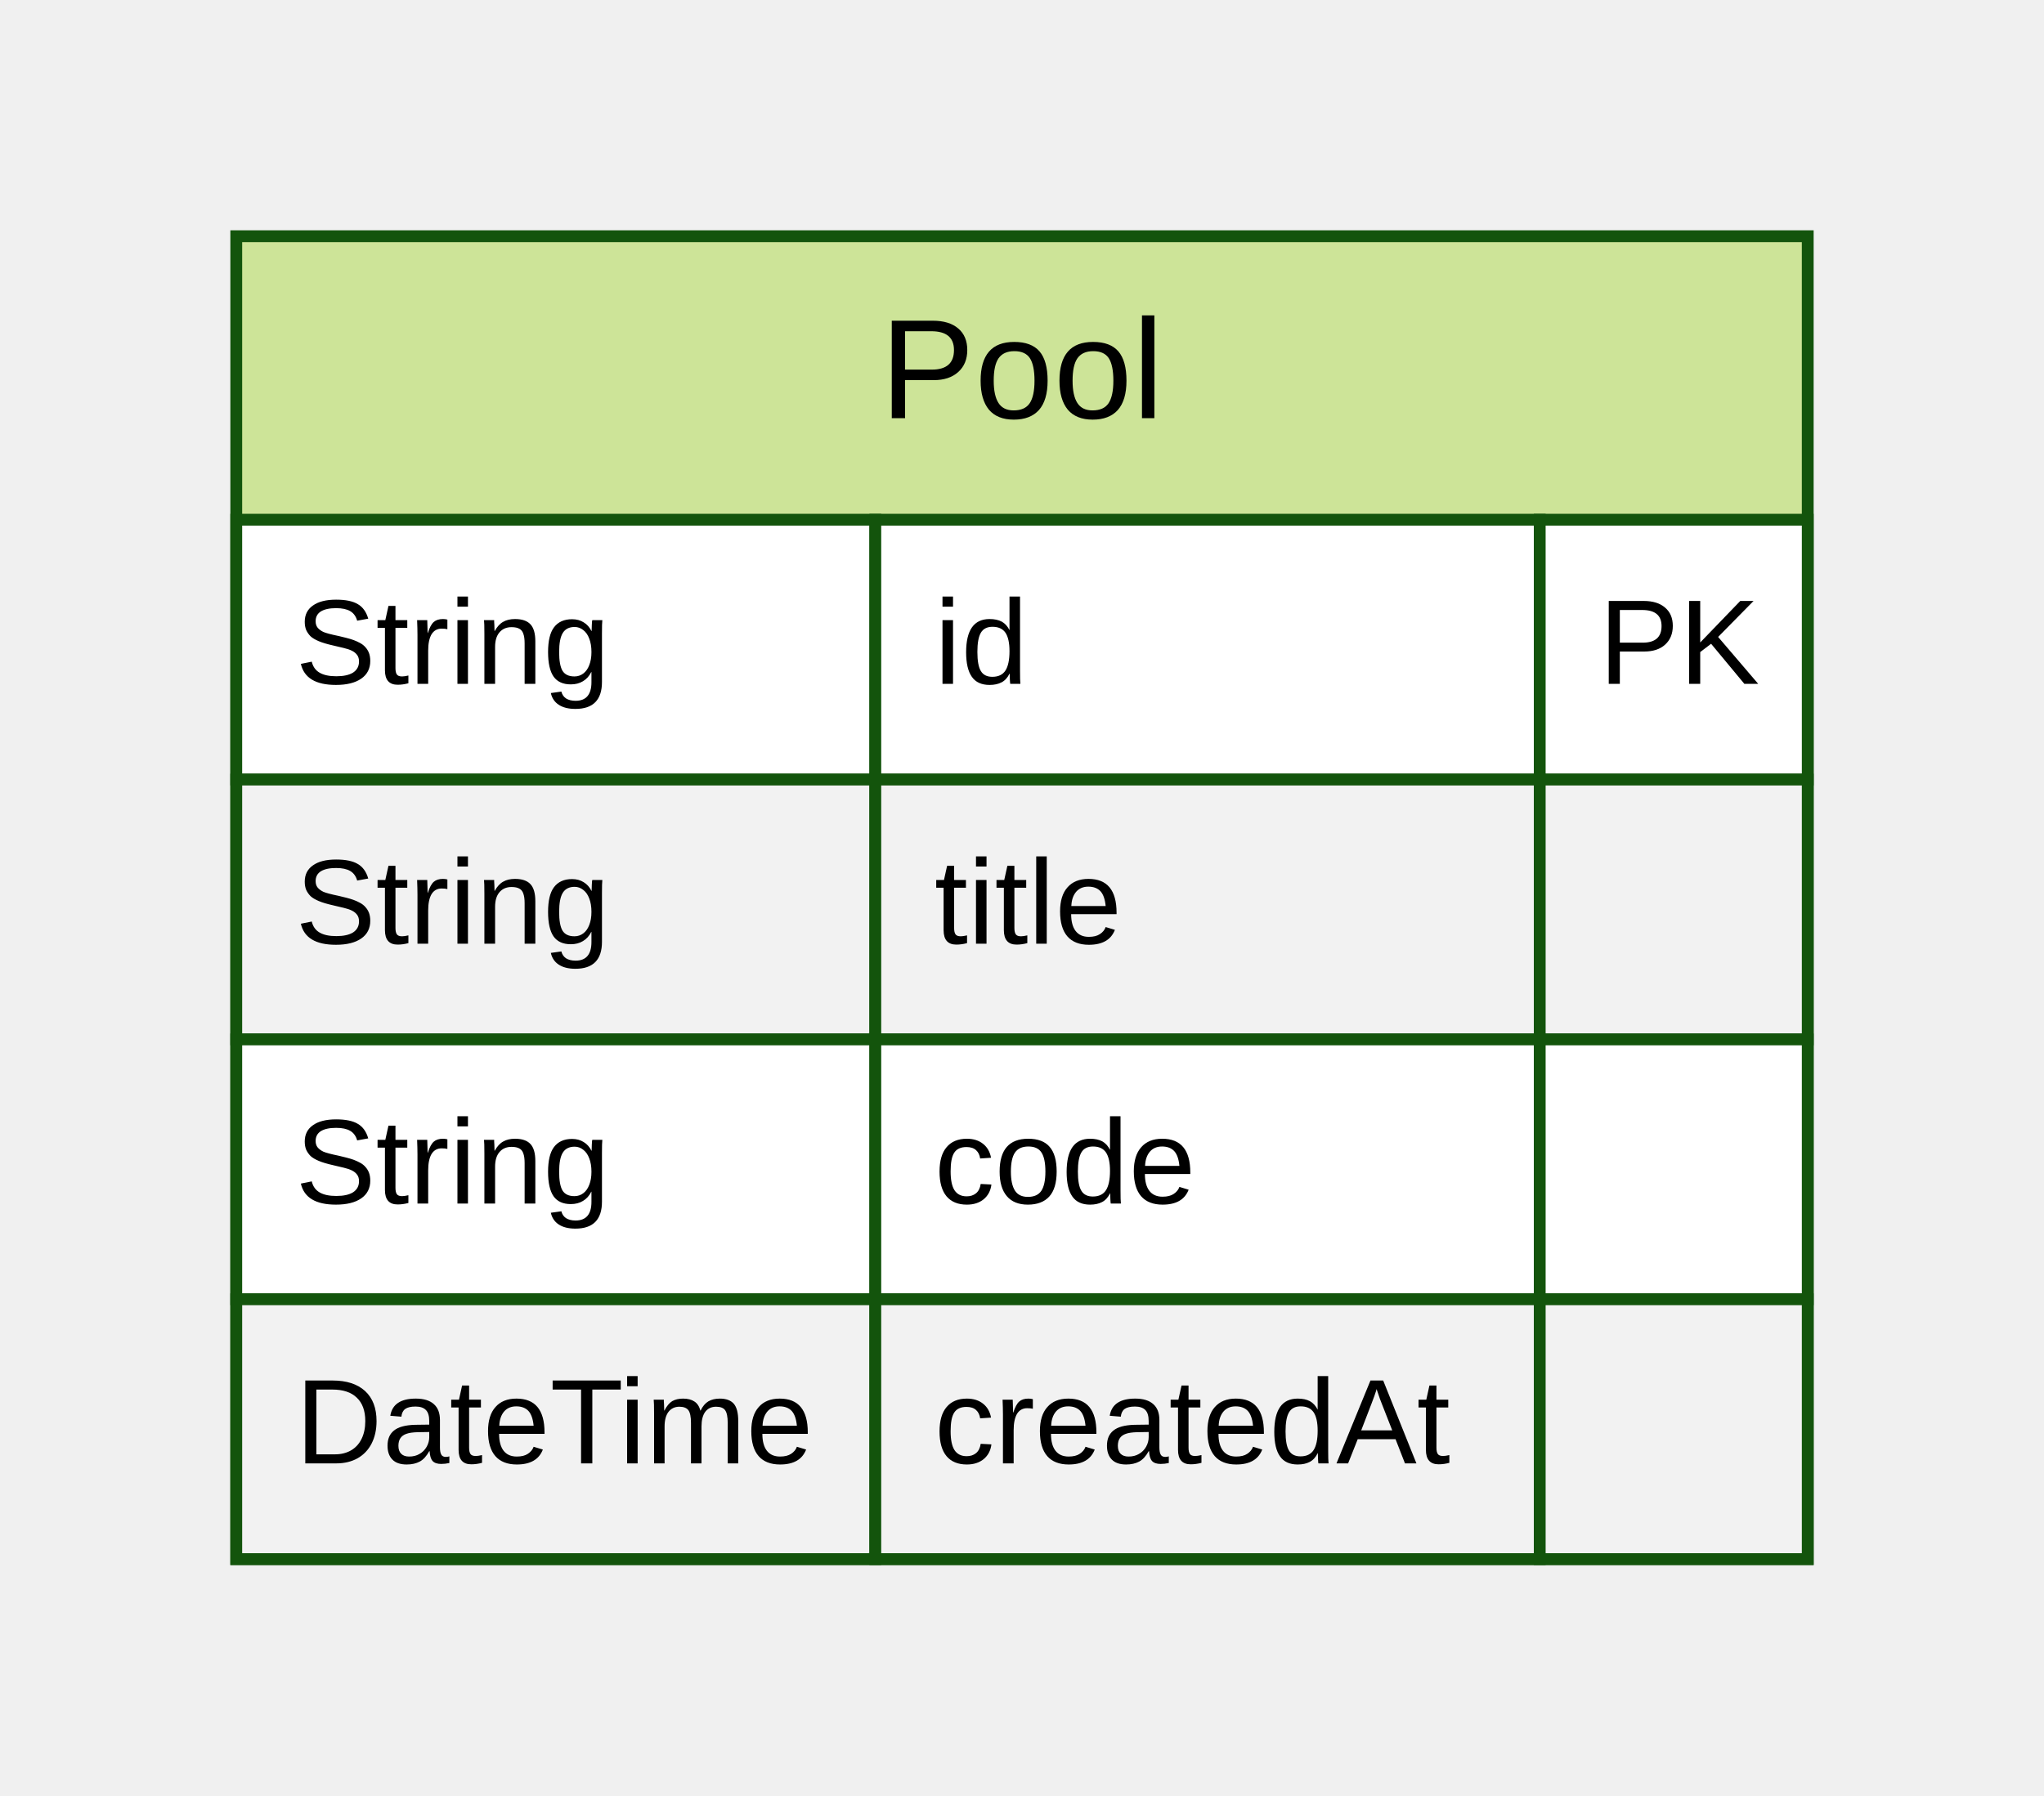
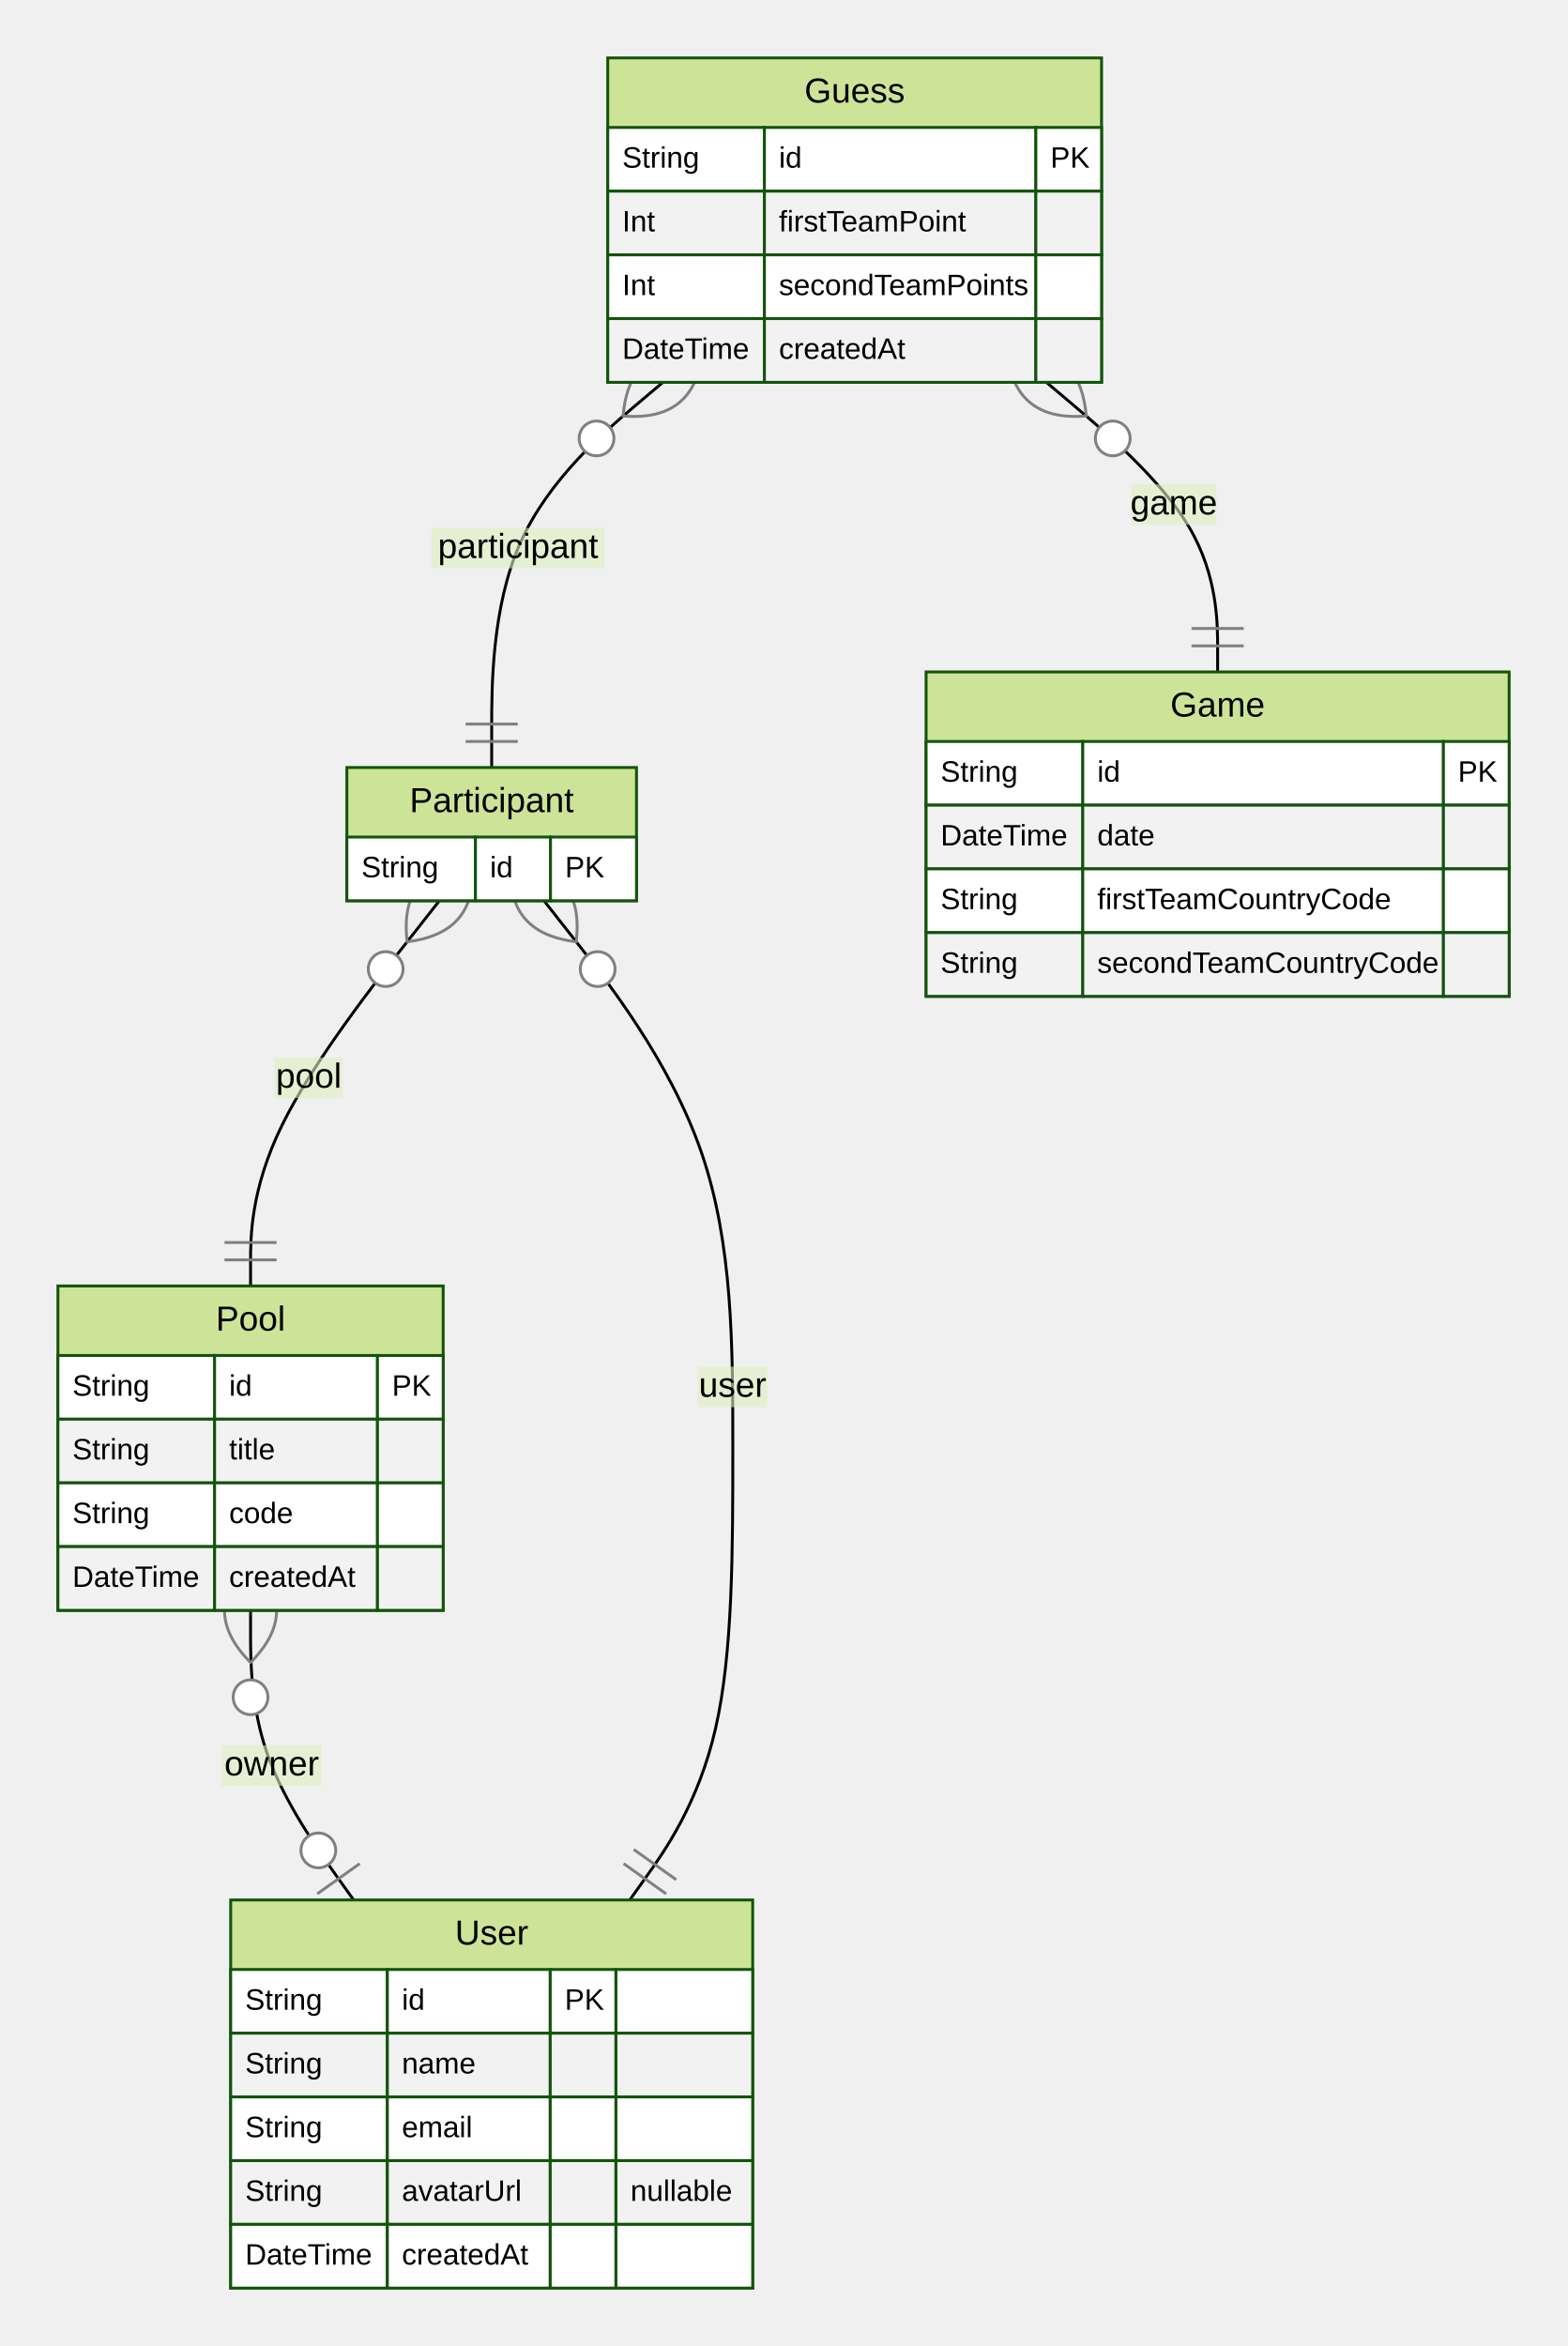
- <svg xmlns="http://www.w3.org/2000/svg" aria-labelledby="chart-title-mermaid-0 chart-desc-mermaid-0" role="img" viewBox="0 0 173.026 152" style="max-width: 173.026px; background-color: white;" width="100%" id="mermaid-0">
+ <svg xmlns="http://www.w3.org/2000/svg" aria-labelledby="chart-title-mermaid-0 chart-desc-mermaid-0" role="img" viewBox="0 0 541.082 810" style="max-width: 541.082px; background-color: white;" width="100%" id="mermaid-0">
  <style>#mermaid-0 {font-family:"trebuchet ms",verdana,arial,sans-serif;font-size:16px;fill:#000000;}#mermaid-0 .error-icon{fill:#552222;}#mermaid-0 .error-text{fill:#552222;stroke:#552222;}#mermaid-0 .edge-thickness-normal{stroke-width:2px;}#mermaid-0 .edge-thickness-thick{stroke-width:3.5px;}#mermaid-0 .edge-pattern-solid{stroke-dasharray:0;}#mermaid-0 .edge-pattern-dashed{stroke-dasharray:3;}#mermaid-0 .edge-pattern-dotted{stroke-dasharray:2;}#mermaid-0 .marker{fill:#000000;stroke:#000000;}#mermaid-0 .marker.cross{stroke:#000000;}#mermaid-0 svg{font-family:"trebuchet ms",verdana,arial,sans-serif;font-size:16px;}#mermaid-0 .entityBox{fill:#cde498;stroke:#13540c;}#mermaid-0 .attributeBoxOdd{fill:#ffffff;stroke:#13540c;}#mermaid-0 .attributeBoxEven{fill:#f2f2f2;stroke:#13540c;}#mermaid-0 .relationshipLabelBox{fill:hsl(78.158, 58.462%, 84.51%);opacity:0.7;background-color:hsl(78.158, 58.462%, 84.51%);}#mermaid-0 .relationshipLabelBox rect{opacity:0.5;}#mermaid-0 .relationshipLine{stroke:#000000;}#mermaid-0 :root{--mermaid-font-family:"trebuchet ms",verdana,arial,sans-serif;}</style>
  <g />
  <defs>
    <marker orient="auto" markerHeight="18" markerWidth="18" refY="9" refX="0" id="ONLY_ONE_START">
      <path d="M9,0 L9,18 M15,0 L15,18" fill="none" stroke="gray" />
    </marker>
  </defs>
  <defs>
    <marker orient="auto" markerHeight="18" markerWidth="18" refY="9" refX="18" id="ONLY_ONE_END">
      <path d="M3,0 L3,18 M9,0 L9,18" fill="none" stroke="gray" />
    </marker>
  </defs>
  <defs>
    <marker orient="auto" markerHeight="18" markerWidth="30" refY="9" refX="0" id="ZERO_OR_ONE_START">
      <circle r="6" cy="9" cx="21" fill="white" stroke="gray" />
      <path d="M9,0 L9,18" fill="none" stroke="gray" />
    </marker>
  </defs>
  <defs>
    <marker orient="auto" markerHeight="18" markerWidth="30" refY="9" refX="30" id="ZERO_OR_ONE_END">
      <circle r="6" cy="9" cx="9" fill="white" stroke="gray" />
      <path d="M21,0 L21,18" fill="none" stroke="gray" />
    </marker>
  </defs>
  <defs>
    <marker orient="auto" markerHeight="36" markerWidth="45" refY="18" refX="18" id="ONE_OR_MORE_START">
      <path d="M0,18 Q 18,0 36,18 Q 18,36 0,18 M42,9 L42,27" fill="none" stroke="gray" />
    </marker>
  </defs>
  <defs>
    <marker orient="auto" markerHeight="36" markerWidth="45" refY="18" refX="27" id="ONE_OR_MORE_END">
      <path d="M3,9 L3,27 M9,18 Q27,0 45,18 Q27,36 9,18" fill="none" stroke="gray" />
    </marker>
  </defs>
  <defs>
    <marker orient="auto" markerHeight="36" markerWidth="57" refY="18" refX="18" id="ZERO_OR_MORE_START">
      <circle r="6" cy="18" cx="48" fill="white" stroke="gray" />
      <path d="M0,18 Q18,0 36,18 Q18,36 0,18" fill="none" stroke="gray" />
    </marker>
  </defs>
  <defs>
    <marker orient="auto" markerHeight="36" markerWidth="57" refY="18" refX="39" id="ZERO_OR_MORE_END">
      <circle r="6" cy="18" cx="9" fill="white" stroke="gray" />
      <path d="M21,18 Q39,0 57,18 Q39,36 21,18" fill="none" stroke="gray" />
    </marker>
  </defs>
-   <g transform="translate(20,20 )" id="Pool">
+   <path marker-start="url(#ZERO_OR_MORE_START)" marker-end="url(#ZERO_OR_ONE_END)" fill="none" stroke="gray" d="M86.513,556L86.513,564.333C86.513,572.667,86.513,589.333,92.443,606C98.373,622.667,110.233,639.333,116.163,647.667L122.093,656" class="er relationshipLine" />
+   <path marker-start="url(#ZERO_OR_MORE_START)" marker-end="url(#ONLY_ONE_END)" fill="none" stroke="gray" d="M187.835,311L198.7,324.833C209.565,338.667,231.296,366.333,242.161,397.833C253.026,429.333,253.026,464.667,253.026,500C253.026,535.333,253.026,570.667,247.096,596.667C241.167,622.667,229.307,639.333,223.377,647.667L217.447,656" class="er relationshipLine" />
+   <path marker-start="url(#ZERO_OR_MORE_START)" marker-end="url(#ONLY_ONE_END)" fill="none" stroke="gray" d="M151.705,311L140.839,324.833C129.974,338.667,108.244,366.333,97.378,388.5C86.513,410.667,86.513,427.333,86.513,435.667L86.513,444" class="er relationshipLine" />
+   <path marker-start="url(#ZERO_OR_MORE_START)" marker-end="url(#ONLY_ONE_END)" fill="none" stroke="gray" d="M228.887,132L219.034,140.333C209.181,148.667,189.476,165.333,179.623,187.5C169.77,209.667,169.77,237.333,169.77,251.167L169.77,265" class="er relationshipLine" />
+   <path marker-start="url(#ZERO_OR_MORE_START)" marker-end="url(#ONLY_ONE_END)" fill="none" stroke="gray" d="M361.309,132L371.162,140.333C381.015,148.667,400.72,165.333,410.573,182C420.426,198.667,420.426,215.333,420.426,223.667L420.426,232" class="er relationshipLine" />
+   <g transform="translate(20,444 )" id="Pool">
    <rect height="112" width="133.026" y="0" x="0" stroke="gray" fill-opacity="100%" fill="honeydew" class="er entityBox" />
    <text transform="translate(66.51321,12)" style="font-family: &quot;trebuchet ms&quot;, verdana, arial, sans-serif;; font-size: 12px" text-anchor="middle" dominant-baseline="middle" y="0" x="0" id="entity-Pool" class="er entityLabel">Pool</text>
    <rect height="22" width="54.096" y="24" x="0" stroke="gray" fill-opacity="100%" fill="honeydew" class="er attributeBoxOdd" />
    <text transform="translate(5,35)" style="font-family: &quot;trebuchet ms&quot;, verdana, arial, sans-serif;; font-size: 10.2px" text-anchor="left" dominant-baseline="middle" y="0" x="0" id="entity-Pool-attr-1-type" class="er entityLabel">String</text>
    <rect height="22" width="56.243" y="24" x="54.096" stroke="gray" fill-opacity="100%" fill="honeydew" class="er attributeBoxOdd" />
    <text transform="translate(59.09555,35)" style="font-family: &quot;trebuchet ms&quot;, verdana, arial, sans-serif;; font-size: 10.2px" text-anchor="left" dominant-baseline="middle" y="0" x="0" id="entity-Pool-attr-1-name" class="er entityLabel">id</text>
    <rect height="22" width="22.688" y="24" x="110.339" stroke="gray" fill-opacity="100%" fill="honeydew" class="er attributeBoxOdd" />
    <text transform="translate(115.3387,35)" style="font-family: &quot;trebuchet ms&quot;, verdana, arial, sans-serif;; font-size: 10.2px" text-anchor="left" dominant-baseline="middle" y="0" x="0" id="entity-Pool-attr-1-key" class="er entityLabel">PK</text>
    <rect height="22" width="54.096" y="46" x="0" stroke="gray" fill-opacity="100%" fill="honeydew" class="er attributeBoxEven" />
    <text transform="translate(5,57)" style="font-family: &quot;trebuchet ms&quot;, verdana, arial, sans-serif;; font-size: 10.2px" text-anchor="left" dominant-baseline="middle" y="0" x="0" id="entity-Pool-attr-2-type" class="er entityLabel">String</text>
    <rect height="22" width="56.243" y="46" x="54.096" stroke="gray" fill-opacity="100%" fill="honeydew" class="er attributeBoxEven" />
    <text transform="translate(59.09555,57)" style="font-family: &quot;trebuchet ms&quot;, verdana, arial, sans-serif;; font-size: 10.2px" text-anchor="left" dominant-baseline="middle" y="0" x="0" id="entity-Pool-attr-2-name" class="er entityLabel">title</text>
    <rect height="22" width="22.688" y="46" x="110.339" stroke="gray" fill-opacity="100%" fill="honeydew" class="er attributeBoxEven" />
    <text transform="translate(115.3387,57)" style="font-family: &quot;trebuchet ms&quot;, verdana, arial, sans-serif;; font-size: 10.2px" text-anchor="left" dominant-baseline="middle" y="0" x="0" id="entity-Pool-attr-2-key" class="er entityLabel" />
    <rect height="22" width="54.096" y="68" x="0" stroke="gray" fill-opacity="100%" fill="honeydew" class="er attributeBoxOdd" />
    <text transform="translate(5,79)" style="font-family: &quot;trebuchet ms&quot;, verdana, arial, sans-serif;; font-size: 10.2px" text-anchor="left" dominant-baseline="middle" y="0" x="0" id="entity-Pool-attr-3-type" class="er entityLabel">String</text>
    <rect height="22" width="56.243" y="68" x="54.096" stroke="gray" fill-opacity="100%" fill="honeydew" class="er attributeBoxOdd" />
    <text transform="translate(59.09555,79)" style="font-family: &quot;trebuchet ms&quot;, verdana, arial, sans-serif;; font-size: 10.2px" text-anchor="left" dominant-baseline="middle" y="0" x="0" id="entity-Pool-attr-3-name" class="er entityLabel">code</text>
    <rect height="22" width="22.688" y="68" x="110.339" stroke="gray" fill-opacity="100%" fill="honeydew" class="er attributeBoxOdd" />
    <text transform="translate(115.3387,79)" style="font-family: &quot;trebuchet ms&quot;, verdana, arial, sans-serif;; font-size: 10.2px" text-anchor="left" dominant-baseline="middle" y="0" x="0" id="entity-Pool-attr-3-key" class="er entityLabel" />
    <rect height="22" width="54.096" y="90" x="0" stroke="gray" fill-opacity="100%" fill="honeydew" class="er attributeBoxEven" />
    <text transform="translate(5,101)" style="font-family: &quot;trebuchet ms&quot;, verdana, arial, sans-serif;; font-size: 10.2px" text-anchor="left" dominant-baseline="middle" y="0" x="0" id="entity-Pool-attr-4-type" class="er entityLabel">DateTime</text>
    <rect height="22" width="56.243" y="90" x="54.096" stroke="gray" fill-opacity="100%" fill="honeydew" class="er attributeBoxEven" />
    <text transform="translate(59.09555,101)" style="font-family: &quot;trebuchet ms&quot;, verdana, arial, sans-serif;; font-size: 10.2px" text-anchor="left" dominant-baseline="middle" y="0" x="0" id="entity-Pool-attr-4-name" class="er entityLabel">createdAt</text>
    <rect height="22" width="22.688" y="90" x="110.339" stroke="gray" fill-opacity="100%" fill="honeydew" class="er attributeBoxEven" />
    <text transform="translate(115.3387,101)" style="font-family: &quot;trebuchet ms&quot;, verdana, arial, sans-serif;; font-size: 10.2px" text-anchor="left" dominant-baseline="middle" y="0" x="0" id="entity-Pool-attr-4-key" class="er entityLabel" />
  </g>
+   <g transform="translate(119.7698,265 )" id="Participant">
+     <rect height="46" width="100" y="0" x="0" stroke="gray" fill-opacity="100%" fill="honeydew" class="er entityBox" />
+     <text transform="translate(50,12)" style="font-family: &quot;trebuchet ms&quot;, verdana, arial, sans-serif;; font-size: 12px" text-anchor="middle" dominant-baseline="middle" y="0" x="0" id="entity-Participant" class="er entityLabel">Participant</text>
+     <rect height="22" width="44.399" y="24" x="0" stroke="gray" fill-opacity="100%" fill="honeydew" class="er attributeBoxOdd" />
+     <text transform="translate(5,35)" style="font-family: &quot;trebuchet ms&quot;, verdana, arial, sans-serif;; font-size: 10.2px" text-anchor="left" dominant-baseline="middle" y="0" x="0" id="entity-Participant-attr-1-type" class="er entityLabel">String</text>
+     <rect height="22" width="25.911" y="24" x="44.399" stroke="gray" fill-opacity="100%" fill="honeydew" class="er attributeBoxOdd" />
+     <text transform="translate(49.39862,35)" style="font-family: &quot;trebuchet ms&quot;, verdana, arial, sans-serif;; font-size: 10.2px" text-anchor="left" dominant-baseline="middle" y="0" x="0" id="entity-Participant-attr-1-name" class="er entityLabel">id</text>
+     <rect height="22" width="29.69" y="24" x="70.31" stroke="gray" fill-opacity="100%" fill="honeydew" class="er attributeBoxOdd" />
+     <text transform="translate(75.30976,35)" style="font-family: &quot;trebuchet ms&quot;, verdana, arial, sans-serif;; font-size: 10.2px" text-anchor="left" dominant-baseline="middle" y="0" x="0" id="entity-Participant-attr-1-key" class="er entityLabel">PK</text>
+   </g>
+   <g transform="translate(79.65034,656 )" id="User">
+     <rect height="134" width="180.239" y="0" x="0" stroke="gray" fill-opacity="100%" fill="honeydew" class="er entityBox" />
+     <text transform="translate(90.11948,12)" style="font-family: &quot;trebuchet ms&quot;, verdana, arial, sans-serif;; font-size: 12px" text-anchor="middle" dominant-baseline="middle" y="0" x="0" id="entity-User" class="er entityLabel">User</text>
+     <rect height="22" width="54.096" y="24" x="0" stroke="gray" fill-opacity="100%" fill="honeydew" class="er attributeBoxOdd" />
+     <text transform="translate(5,35)" style="font-family: &quot;trebuchet ms&quot;, verdana, arial, sans-serif;; font-size: 10.2px" text-anchor="left" dominant-baseline="middle" y="0" x="0" id="entity-User-attr-1-type" class="er entityLabel">String</text>
+     <rect height="22" width="56.243" y="24" x="54.096" stroke="gray" fill-opacity="100%" fill="honeydew" class="er attributeBoxOdd" />
+     <text transform="translate(59.09555,35)" style="font-family: &quot;trebuchet ms&quot;, verdana, arial, sans-serif;; font-size: 10.2px" text-anchor="left" dominant-baseline="middle" y="0" x="0" id="entity-User-attr-1-name" class="er entityLabel">id</text>
+     <rect height="22" width="22.688" y="24" x="110.339" stroke="gray" fill-opacity="100%" fill="honeydew" class="er attributeBoxOdd" />
+     <text transform="translate(115.3387,35)" style="font-family: &quot;trebuchet ms&quot;, verdana, arial, sans-serif;; font-size: 10.2px" text-anchor="left" dominant-baseline="middle" y="0" x="0" id="entity-User-attr-1-key" class="er entityLabel">PK</text>
+     <rect height="22" width="47.213" y="24" x="133.026" stroke="gray" fill-opacity="100%" fill="honeydew" class="er attributeBoxOdd" />
+     <text transform="translate(138.0264,35)" style="font-family: &quot;trebuchet ms&quot;, verdana, arial, sans-serif;; font-size: 10.2px" text-anchor="left" dominant-baseline="middle" y="0" x="0" id="entity-User-attr-1-comment" class="er entityLabel" />
+     <rect height="22" width="54.096" y="46" x="0" stroke="gray" fill-opacity="100%" fill="honeydew" class="er attributeBoxEven" />
+     <text transform="translate(5,57)" style="font-family: &quot;trebuchet ms&quot;, verdana, arial, sans-serif;; font-size: 10.2px" text-anchor="left" dominant-baseline="middle" y="0" x="0" id="entity-User-attr-2-type" class="er entityLabel">String</text>
+     <rect height="22" width="56.243" y="46" x="54.096" stroke="gray" fill-opacity="100%" fill="honeydew" class="er attributeBoxEven" />
+     <text transform="translate(59.09555,57)" style="font-family: &quot;trebuchet ms&quot;, verdana, arial, sans-serif;; font-size: 10.2px" text-anchor="left" dominant-baseline="middle" y="0" x="0" id="entity-User-attr-2-name" class="er entityLabel">name</text>
+     <rect height="22" width="22.688" y="46" x="110.339" stroke="gray" fill-opacity="100%" fill="honeydew" class="er attributeBoxEven" />
+     <text transform="translate(115.3387,57)" style="font-family: &quot;trebuchet ms&quot;, verdana, arial, sans-serif;; font-size: 10.2px" text-anchor="left" dominant-baseline="middle" y="0" x="0" id="entity-User-attr-2-key" class="er entityLabel" />
+     <rect height="22" width="47.213" y="46" x="133.026" stroke="gray" fill-opacity="100%" fill="honeydew" class="er attributeBoxEven" />
+     <text transform="translate(138.0264,57)" style="font-family: &quot;trebuchet ms&quot;, verdana, arial, sans-serif;; font-size: 10.2px" text-anchor="left" dominant-baseline="middle" y="0" x="0" id="entity-User-attr-2-comment" class="er entityLabel" />
+     <rect height="22" width="54.096" y="68" x="0" stroke="gray" fill-opacity="100%" fill="honeydew" class="er attributeBoxOdd" />
+     <text transform="translate(5,79)" style="font-family: &quot;trebuchet ms&quot;, verdana, arial, sans-serif;; font-size: 10.2px" text-anchor="left" dominant-baseline="middle" y="0" x="0" id="entity-User-attr-3-type" class="er entityLabel">String</text>
+     <rect height="22" width="56.243" y="68" x="54.096" stroke="gray" fill-opacity="100%" fill="honeydew" class="er attributeBoxOdd" />
+     <text transform="translate(59.09555,79)" style="font-family: &quot;trebuchet ms&quot;, verdana, arial, sans-serif;; font-size: 10.2px" text-anchor="left" dominant-baseline="middle" y="0" x="0" id="entity-User-attr-3-name" class="er entityLabel">email</text>
+     <rect height="22" width="22.688" y="68" x="110.339" stroke="gray" fill-opacity="100%" fill="honeydew" class="er attributeBoxOdd" />
+     <text transform="translate(115.3387,79)" style="font-family: &quot;trebuchet ms&quot;, verdana, arial, sans-serif;; font-size: 10.2px" text-anchor="left" dominant-baseline="middle" y="0" x="0" id="entity-User-attr-3-key" class="er entityLabel" />
+     <rect height="22" width="47.213" y="68" x="133.026" stroke="gray" fill-opacity="100%" fill="honeydew" class="er attributeBoxOdd" />
+     <text transform="translate(138.0264,79)" style="font-family: &quot;trebuchet ms&quot;, verdana, arial, sans-serif;; font-size: 10.2px" text-anchor="left" dominant-baseline="middle" y="0" x="0" id="entity-User-attr-3-comment" class="er entityLabel" />
+     <rect height="22" width="54.096" y="90" x="0" stroke="gray" fill-opacity="100%" fill="honeydew" class="er attributeBoxEven" />
+     <text transform="translate(5,101)" style="font-family: &quot;trebuchet ms&quot;, verdana, arial, sans-serif;; font-size: 10.2px" text-anchor="left" dominant-baseline="middle" y="0" x="0" id="entity-User-attr-4-type" class="er entityLabel">String</text>
+     <rect height="22" width="56.243" y="90" x="54.096" stroke="gray" fill-opacity="100%" fill="honeydew" class="er attributeBoxEven" />
+     <text transform="translate(59.09555,101)" style="font-family: &quot;trebuchet ms&quot;, verdana, arial, sans-serif;; font-size: 10.2px" text-anchor="left" dominant-baseline="middle" y="0" x="0" id="entity-User-attr-4-name" class="er entityLabel">avatarUrl</text>
+     <rect height="22" width="22.688" y="90" x="110.339" stroke="gray" fill-opacity="100%" fill="honeydew" class="er attributeBoxEven" />
+     <text transform="translate(115.3387,101)" style="font-family: &quot;trebuchet ms&quot;, verdana, arial, sans-serif;; font-size: 10.2px" text-anchor="left" dominant-baseline="middle" y="0" x="0" id="entity-User-attr-4-key" class="er entityLabel" />
+     <rect height="22" width="47.213" y="90" x="133.026" stroke="gray" fill-opacity="100%" fill="honeydew" class="er attributeBoxEven" />
+     <text transform="translate(138.0264,101)" style="font-family: &quot;trebuchet ms&quot;, verdana, arial, sans-serif;; font-size: 10.2px" text-anchor="left" dominant-baseline="middle" y="0" x="0" id="entity-User-attr-4-comment" class="er entityLabel">nullable</text>
+     <rect height="22" width="54.096" y="112" x="0" stroke="gray" fill-opacity="100%" fill="honeydew" class="er attributeBoxOdd" />
+     <text transform="translate(5,123)" style="font-family: &quot;trebuchet ms&quot;, verdana, arial, sans-serif;; font-size: 10.2px" text-anchor="left" dominant-baseline="middle" y="0" x="0" id="entity-User-attr-5-type" class="er entityLabel">DateTime</text>
+     <rect height="22" width="56.243" y="112" x="54.096" stroke="gray" fill-opacity="100%" fill="honeydew" class="er attributeBoxOdd" />
+     <text transform="translate(59.09555,123)" style="font-family: &quot;trebuchet ms&quot;, verdana, arial, sans-serif;; font-size: 10.2px" text-anchor="left" dominant-baseline="middle" y="0" x="0" id="entity-User-attr-5-name" class="er entityLabel">createdAt</text>
+     <rect height="22" width="22.688" y="112" x="110.339" stroke="gray" fill-opacity="100%" fill="honeydew" class="er attributeBoxOdd" />
+     <text transform="translate(115.3387,123)" style="font-family: &quot;trebuchet ms&quot;, verdana, arial, sans-serif;; font-size: 10.2px" text-anchor="left" dominant-baseline="middle" y="0" x="0" id="entity-User-attr-5-key" class="er entityLabel" />
+     <rect height="22" width="47.213" y="112" x="133.026" stroke="gray" fill-opacity="100%" fill="honeydew" class="er attributeBoxOdd" />
+     <text transform="translate(138.0264,123)" style="font-family: &quot;trebuchet ms&quot;, verdana, arial, sans-serif;; font-size: 10.2px" text-anchor="left" dominant-baseline="middle" y="0" x="0" id="entity-User-attr-5-comment" class="er entityLabel" />
+   </g>
+   <g transform="translate(319.7698,232 )" id="Game">
+     <rect height="112" width="201.312" y="0" x="0" stroke="gray" fill-opacity="100%" fill="honeydew" class="er entityBox" />
+     <text transform="translate(100.6562,12)" style="font-family: &quot;trebuchet ms&quot;, verdana, arial, sans-serif;; font-size: 12px" text-anchor="middle" dominant-baseline="middle" y="0" x="0" id="entity-Game" class="er entityLabel">Game</text>
+     <rect height="22" width="54.096" y="24" x="0" stroke="gray" fill-opacity="100%" fill="honeydew" class="er attributeBoxOdd" />
+     <text transform="translate(5,35)" style="font-family: &quot;trebuchet ms&quot;, verdana, arial, sans-serif;; font-size: 10.2px" text-anchor="left" dominant-baseline="middle" y="0" x="0" id="entity-Game-attr-1-type" class="er entityLabel">String</text>
+     <rect height="22" width="124.529" y="24" x="54.096" stroke="gray" fill-opacity="100%" fill="honeydew" class="er attributeBoxOdd" />
+     <text transform="translate(59.09555,35)" style="font-family: &quot;trebuchet ms&quot;, verdana, arial, sans-serif;; font-size: 10.2px" text-anchor="left" dominant-baseline="middle" y="0" x="0" id="entity-Game-attr-1-name" class="er entityLabel">id</text>
+     <rect height="22" width="22.688" y="24" x="178.625" stroke="gray" fill-opacity="100%" fill="honeydew" class="er attributeBoxOdd" />
+     <text transform="translate(183.6248,35)" style="font-family: &quot;trebuchet ms&quot;, verdana, arial, sans-serif;; font-size: 10.2px" text-anchor="left" dominant-baseline="middle" y="0" x="0" id="entity-Game-attr-1-key" class="er entityLabel">PK</text>
+     <rect height="22" width="54.096" y="46" x="0" stroke="gray" fill-opacity="100%" fill="honeydew" class="er attributeBoxEven" />
+     <text transform="translate(5,57)" style="font-family: &quot;trebuchet ms&quot;, verdana, arial, sans-serif;; font-size: 10.2px" text-anchor="left" dominant-baseline="middle" y="0" x="0" id="entity-Game-attr-2-type" class="er entityLabel">DateTime</text>
+     <rect height="22" width="124.529" y="46" x="54.096" stroke="gray" fill-opacity="100%" fill="honeydew" class="er attributeBoxEven" />
+     <text transform="translate(59.09555,57)" style="font-family: &quot;trebuchet ms&quot;, verdana, arial, sans-serif;; font-size: 10.2px" text-anchor="left" dominant-baseline="middle" y="0" x="0" id="entity-Game-attr-2-name" class="er entityLabel">date</text>
+     <rect height="22" width="22.688" y="46" x="178.625" stroke="gray" fill-opacity="100%" fill="honeydew" class="er attributeBoxEven" />
+     <text transform="translate(183.6248,57)" style="font-family: &quot;trebuchet ms&quot;, verdana, arial, sans-serif;; font-size: 10.2px" text-anchor="left" dominant-baseline="middle" y="0" x="0" id="entity-Game-attr-2-key" class="er entityLabel" />
+     <rect height="22" width="54.096" y="68" x="0" stroke="gray" fill-opacity="100%" fill="honeydew" class="er attributeBoxOdd" />
+     <text transform="translate(5,79)" style="font-family: &quot;trebuchet ms&quot;, verdana, arial, sans-serif;; font-size: 10.2px" text-anchor="left" dominant-baseline="middle" y="0" x="0" id="entity-Game-attr-3-type" class="er entityLabel">String</text>
+     <rect height="22" width="124.529" y="68" x="54.096" stroke="gray" fill-opacity="100%" fill="honeydew" class="er attributeBoxOdd" />
+     <text transform="translate(59.09555,79)" style="font-family: &quot;trebuchet ms&quot;, verdana, arial, sans-serif;; font-size: 10.2px" text-anchor="left" dominant-baseline="middle" y="0" x="0" id="entity-Game-attr-3-name" class="er entityLabel">firstTeamCountryCode</text>
+     <rect height="22" width="22.688" y="68" x="178.625" stroke="gray" fill-opacity="100%" fill="honeydew" class="er attributeBoxOdd" />
+     <text transform="translate(183.6248,79)" style="font-family: &quot;trebuchet ms&quot;, verdana, arial, sans-serif;; font-size: 10.2px" text-anchor="left" dominant-baseline="middle" y="0" x="0" id="entity-Game-attr-3-key" class="er entityLabel" />
+     <rect height="22" width="54.096" y="90" x="0" stroke="gray" fill-opacity="100%" fill="honeydew" class="er attributeBoxEven" />
+     <text transform="translate(5,101)" style="font-family: &quot;trebuchet ms&quot;, verdana, arial, sans-serif;; font-size: 10.2px" text-anchor="left" dominant-baseline="middle" y="0" x="0" id="entity-Game-attr-4-type" class="er entityLabel">String</text>
+     <rect height="22" width="124.529" y="90" x="54.096" stroke="gray" fill-opacity="100%" fill="honeydew" class="er attributeBoxEven" />
+     <text transform="translate(59.09555,101)" style="font-family: &quot;trebuchet ms&quot;, verdana, arial, sans-serif;; font-size: 10.2px" text-anchor="left" dominant-baseline="middle" y="0" x="0" id="entity-Game-attr-4-name" class="er entityLabel">secondTeamCountryCode</text>
+     <rect height="22" width="22.688" y="90" x="178.625" stroke="gray" fill-opacity="100%" fill="honeydew" class="er attributeBoxEven" />
+     <text transform="translate(183.6248,101)" style="font-family: &quot;trebuchet ms&quot;, verdana, arial, sans-serif;; font-size: 10.2px" text-anchor="left" dominant-baseline="middle" y="0" x="0" id="entity-Game-attr-4-key" class="er entityLabel" />
+   </g>
+   <g transform="translate(209.8457,20 )" id="Guess">
+     <rect height="112" width="170.504" y="0" x="0" stroke="gray" fill-opacity="100%" fill="honeydew" class="er entityBox" />
+     <text transform="translate(85.2522,12)" style="font-family: &quot;trebuchet ms&quot;, verdana, arial, sans-serif;; font-size: 12px" text-anchor="middle" dominant-baseline="middle" y="0" x="0" id="entity-Guess" class="er entityLabel">Guess</text>
+     <rect height="22" width="54.096" y="24" x="0" stroke="gray" fill-opacity="100%" fill="honeydew" class="er attributeBoxOdd" />
+     <text transform="translate(5,35)" style="font-family: &quot;trebuchet ms&quot;, verdana, arial, sans-serif;; font-size: 10.2px" text-anchor="left" dominant-baseline="middle" y="0" x="0" id="entity-Guess-attr-1-type" class="er entityLabel">String</text>
+     <rect height="22" width="93.721" y="24" x="54.096" stroke="gray" fill-opacity="100%" fill="honeydew" class="er attributeBoxOdd" />
+     <text transform="translate(59.09555,35)" style="font-family: &quot;trebuchet ms&quot;, verdana, arial, sans-serif;; font-size: 10.2px" text-anchor="left" dominant-baseline="middle" y="0" x="0" id="entity-Guess-attr-1-name" class="er entityLabel">id</text>
+     <rect height="22" width="22.688" y="24" x="147.817" stroke="gray" fill-opacity="100%" fill="honeydew" class="er attributeBoxOdd" />
+     <text transform="translate(152.8167,35)" style="font-family: &quot;trebuchet ms&quot;, verdana, arial, sans-serif;; font-size: 10.2px" text-anchor="left" dominant-baseline="middle" y="0" x="0" id="entity-Guess-attr-1-key" class="er entityLabel">PK</text>
+     <rect height="22" width="54.096" y="46" x="0" stroke="gray" fill-opacity="100%" fill="honeydew" class="er attributeBoxEven" />
+     <text transform="translate(5,57)" style="font-family: &quot;trebuchet ms&quot;, verdana, arial, sans-serif;; font-size: 10.2px" text-anchor="left" dominant-baseline="middle" y="0" x="0" id="entity-Guess-attr-2-type" class="er entityLabel">Int</text>
+     <rect height="22" width="93.721" y="46" x="54.096" stroke="gray" fill-opacity="100%" fill="honeydew" class="er attributeBoxEven" />
+     <text transform="translate(59.09555,57)" style="font-family: &quot;trebuchet ms&quot;, verdana, arial, sans-serif;; font-size: 10.2px" text-anchor="left" dominant-baseline="middle" y="0" x="0" id="entity-Guess-attr-2-name" class="er entityLabel">firstTeamPoint</text>
+     <rect height="22" width="22.688" y="46" x="147.817" stroke="gray" fill-opacity="100%" fill="honeydew" class="er attributeBoxEven" />
+     <text transform="translate(152.8167,57)" style="font-family: &quot;trebuchet ms&quot;, verdana, arial, sans-serif;; font-size: 10.2px" text-anchor="left" dominant-baseline="middle" y="0" x="0" id="entity-Guess-attr-2-key" class="er entityLabel" />
+     <rect height="22" width="54.096" y="68" x="0" stroke="gray" fill-opacity="100%" fill="honeydew" class="er attributeBoxOdd" />
+     <text transform="translate(5,79)" style="font-family: &quot;trebuchet ms&quot;, verdana, arial, sans-serif;; font-size: 10.2px" text-anchor="left" dominant-baseline="middle" y="0" x="0" id="entity-Guess-attr-3-type" class="er entityLabel">Int</text>
+     <rect height="22" width="93.721" y="68" x="54.096" stroke="gray" fill-opacity="100%" fill="honeydew" class="er attributeBoxOdd" />
+     <text transform="translate(59.09555,79)" style="font-family: &quot;trebuchet ms&quot;, verdana, arial, sans-serif;; font-size: 10.2px" text-anchor="left" dominant-baseline="middle" y="0" x="0" id="entity-Guess-attr-3-name" class="er entityLabel">secondTeamPoints</text>
+     <rect height="22" width="22.688" y="68" x="147.817" stroke="gray" fill-opacity="100%" fill="honeydew" class="er attributeBoxOdd" />
+     <text transform="translate(152.8167,79)" style="font-family: &quot;trebuchet ms&quot;, verdana, arial, sans-serif;; font-size: 10.2px" text-anchor="left" dominant-baseline="middle" y="0" x="0" id="entity-Guess-attr-3-key" class="er entityLabel" />
+     <rect height="22" width="54.096" y="90" x="0" stroke="gray" fill-opacity="100%" fill="honeydew" class="er attributeBoxEven" />
+     <text transform="translate(5,101)" style="font-family: &quot;trebuchet ms&quot;, verdana, arial, sans-serif;; font-size: 10.2px" text-anchor="left" dominant-baseline="middle" y="0" x="0" id="entity-Guess-attr-4-type" class="er entityLabel">DateTime</text>
+     <rect height="22" width="93.721" y="90" x="54.096" stroke="gray" fill-opacity="100%" fill="honeydew" class="er attributeBoxEven" />
+     <text transform="translate(59.09555,101)" style="font-family: &quot;trebuchet ms&quot;, verdana, arial, sans-serif;; font-size: 10.2px" text-anchor="left" dominant-baseline="middle" y="0" x="0" id="entity-Guess-attr-4-name" class="er entityLabel">createdAt</text>
+     <rect height="22" width="22.688" y="90" x="147.817" stroke="gray" fill-opacity="100%" fill="honeydew" class="er attributeBoxEven" />
+     <text transform="translate(152.8167,101)" style="font-family: &quot;trebuchet ms&quot;, verdana, arial, sans-serif;; font-size: 10.2px" text-anchor="left" dominant-baseline="middle" y="0" x="0" id="entity-Guess-attr-4-key" class="er entityLabel" />
+   </g>
+   <rect fill-opacity="85%" fill="white" height="14" width="34.471" y="602.592" x="76.574" class="er relationshipLabelBox" />
+   <text style="font-family: &quot;trebuchet ms&quot;, verdana, arial, sans-serif;; font-size: 12px" dominant-baseline="middle" text-anchor="middle" y="609.592" x="93.81" id="rel1" class="er relationshipLabel">owner</text>
+   <rect fill-opacity="85%" fill="white" height="14" width="23.959" y="471.862" x="240.96" class="er relationshipLabelBox" />
+   <text style="font-family: &quot;trebuchet ms&quot;, verdana, arial, sans-serif;; font-size: 12px" dominant-baseline="middle" text-anchor="middle" y="478.862" x="252.94" id="rel2" class="er relationshipLabel">user</text>
+   <rect fill-opacity="85%" fill="white" height="14" width="23.564" y="365.133" x="94.824" class="er relationshipLabelBox" />
+   <text style="font-family: &quot;trebuchet ms&quot;, verdana, arial, sans-serif;; font-size: 12px" dominant-baseline="middle" text-anchor="middle" y="372.133" x="106.606" id="rel3" class="er relationshipLabel">pool</text>
+   <rect fill-opacity="85%" fill="white" height="14" width="59.744" y="182.256" x="148.995" class="er relationshipLabelBox" />
+   <text style="font-family: &quot;trebuchet ms&quot;, verdana, arial, sans-serif;; font-size: 12px" dominant-baseline="middle" text-anchor="middle" y="189.256" x="178.867" id="rel4" class="er relationshipLabel">participant</text>
+   <rect fill-opacity="85%" fill="white" height="14" width="29.289" y="167.222" x="390.665" class="er relationshipLabelBox" />
+   <text style="font-family: &quot;trebuchet ms&quot;, verdana, arial, sans-serif;; font-size: 12px" dominant-baseline="middle" text-anchor="middle" y="174.222" x="405.31" id="rel5" class="er relationshipLabel">game</text>
</svg>
